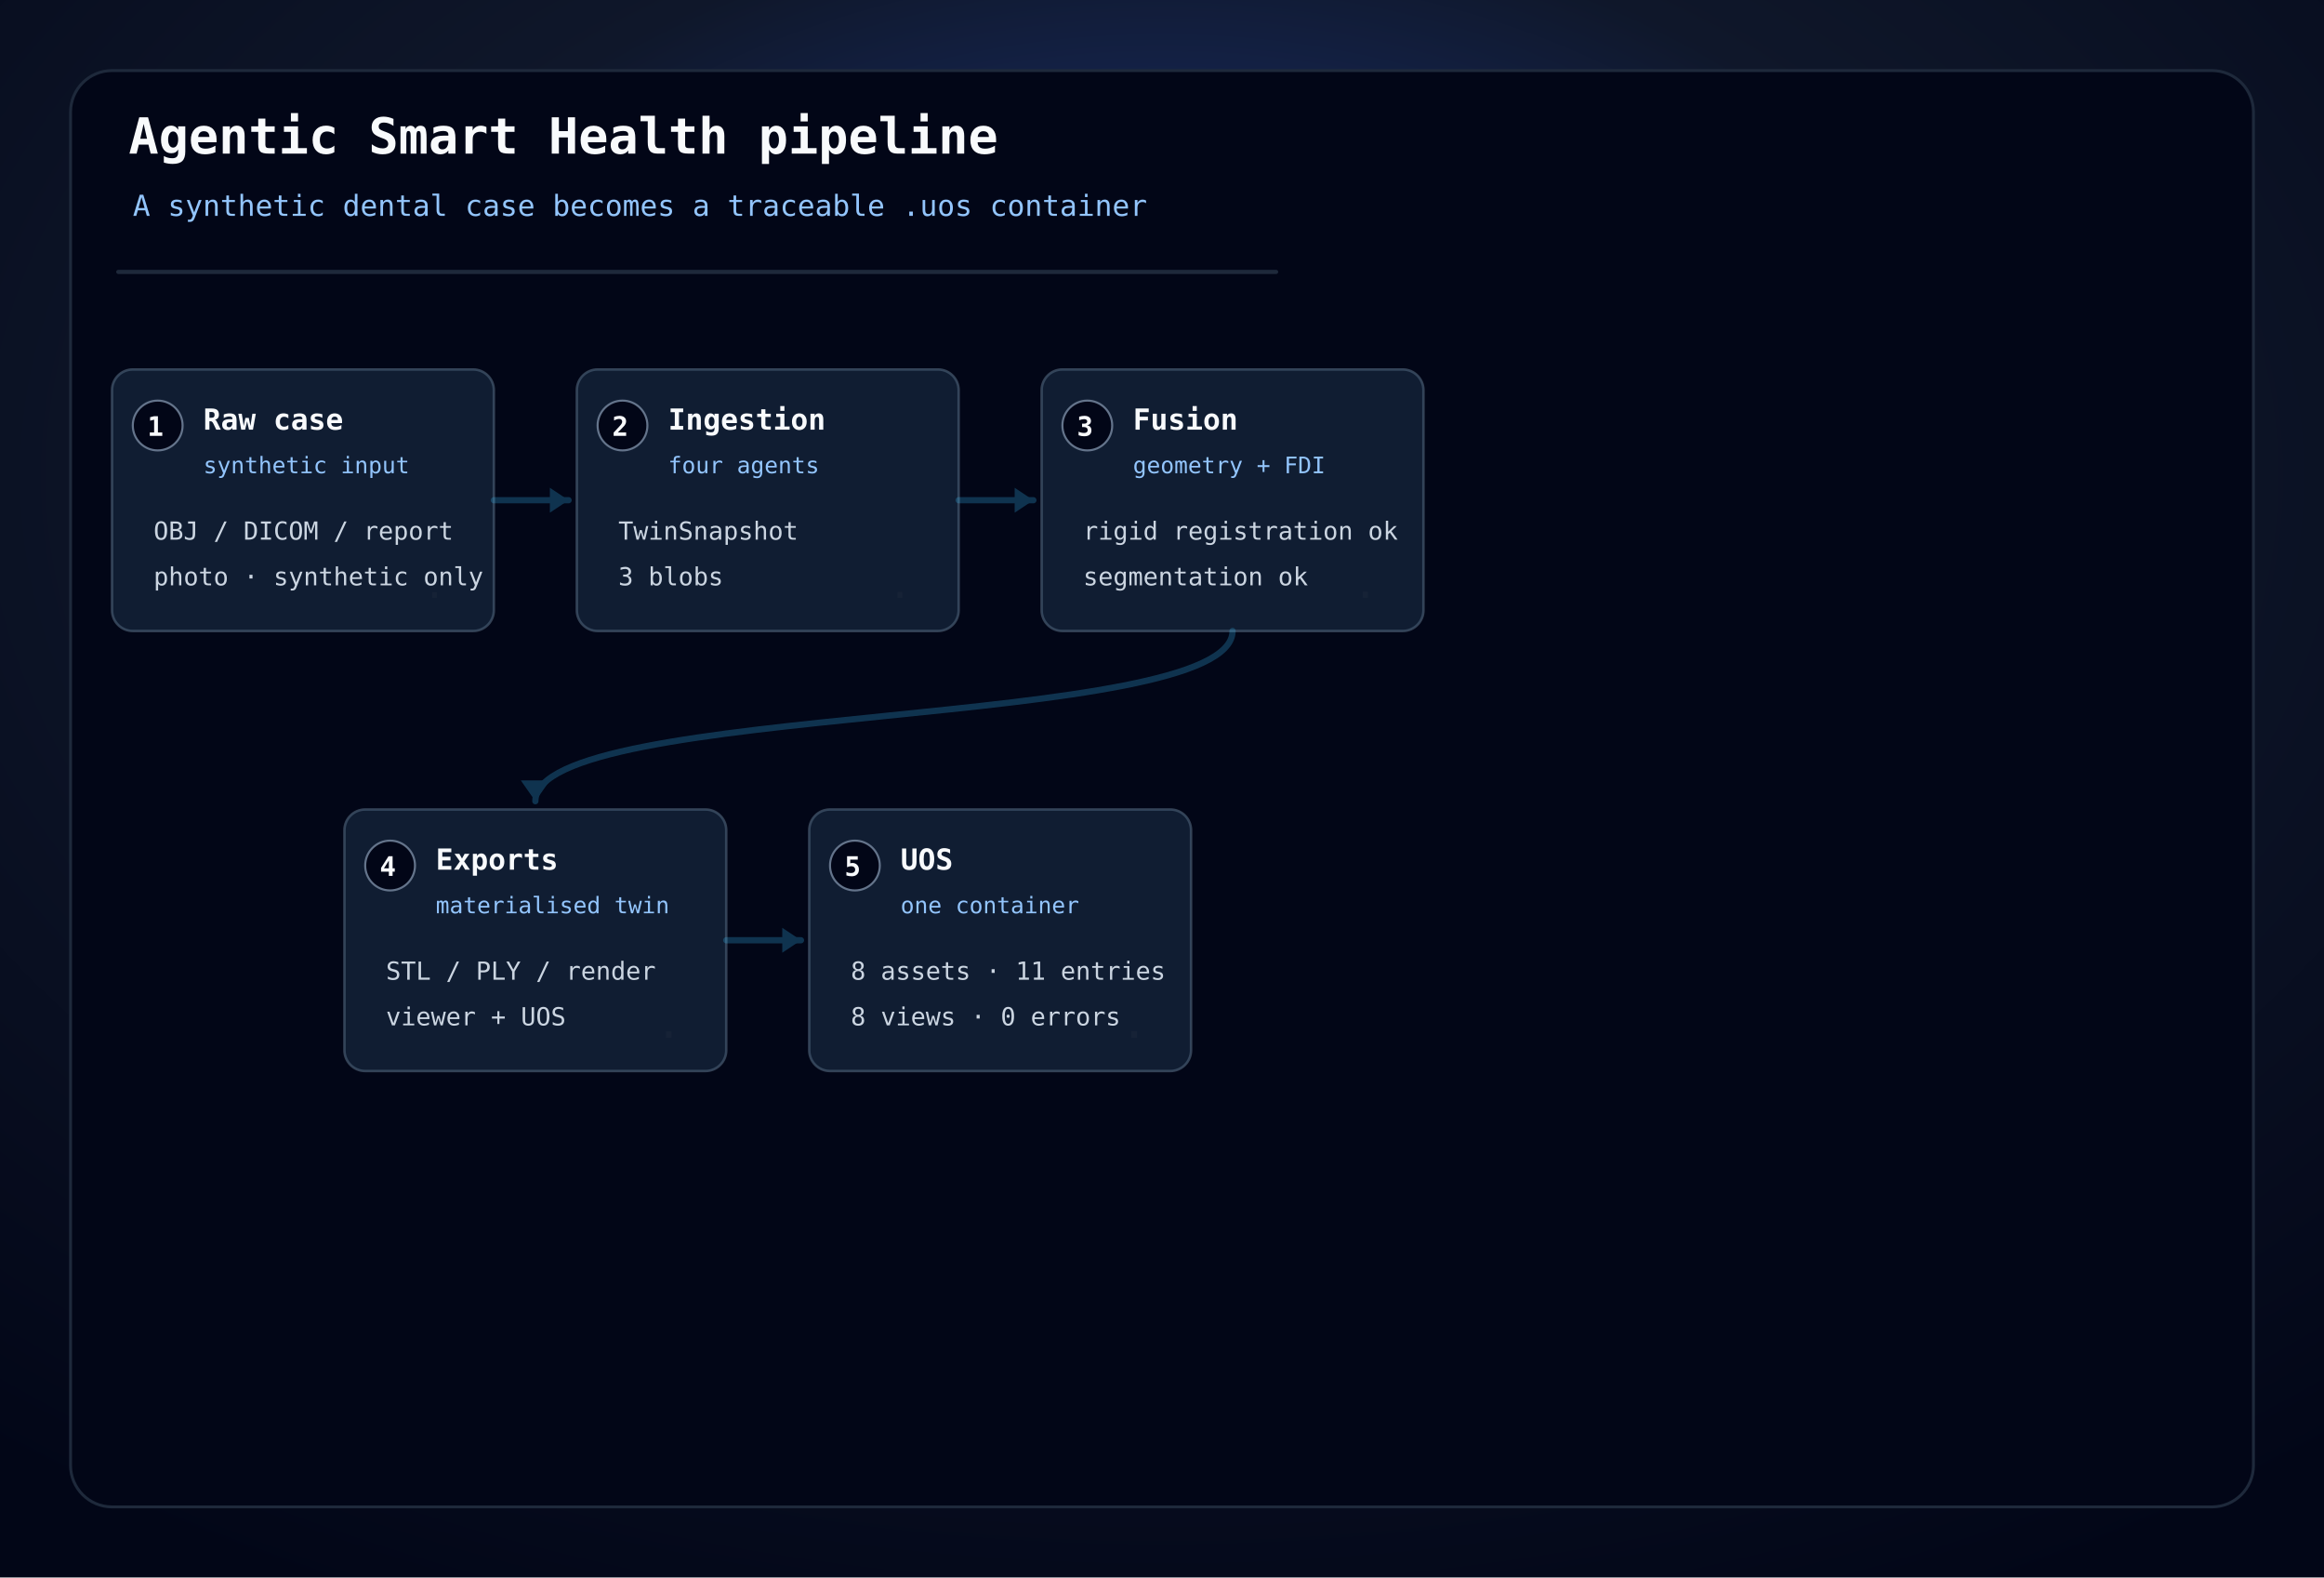
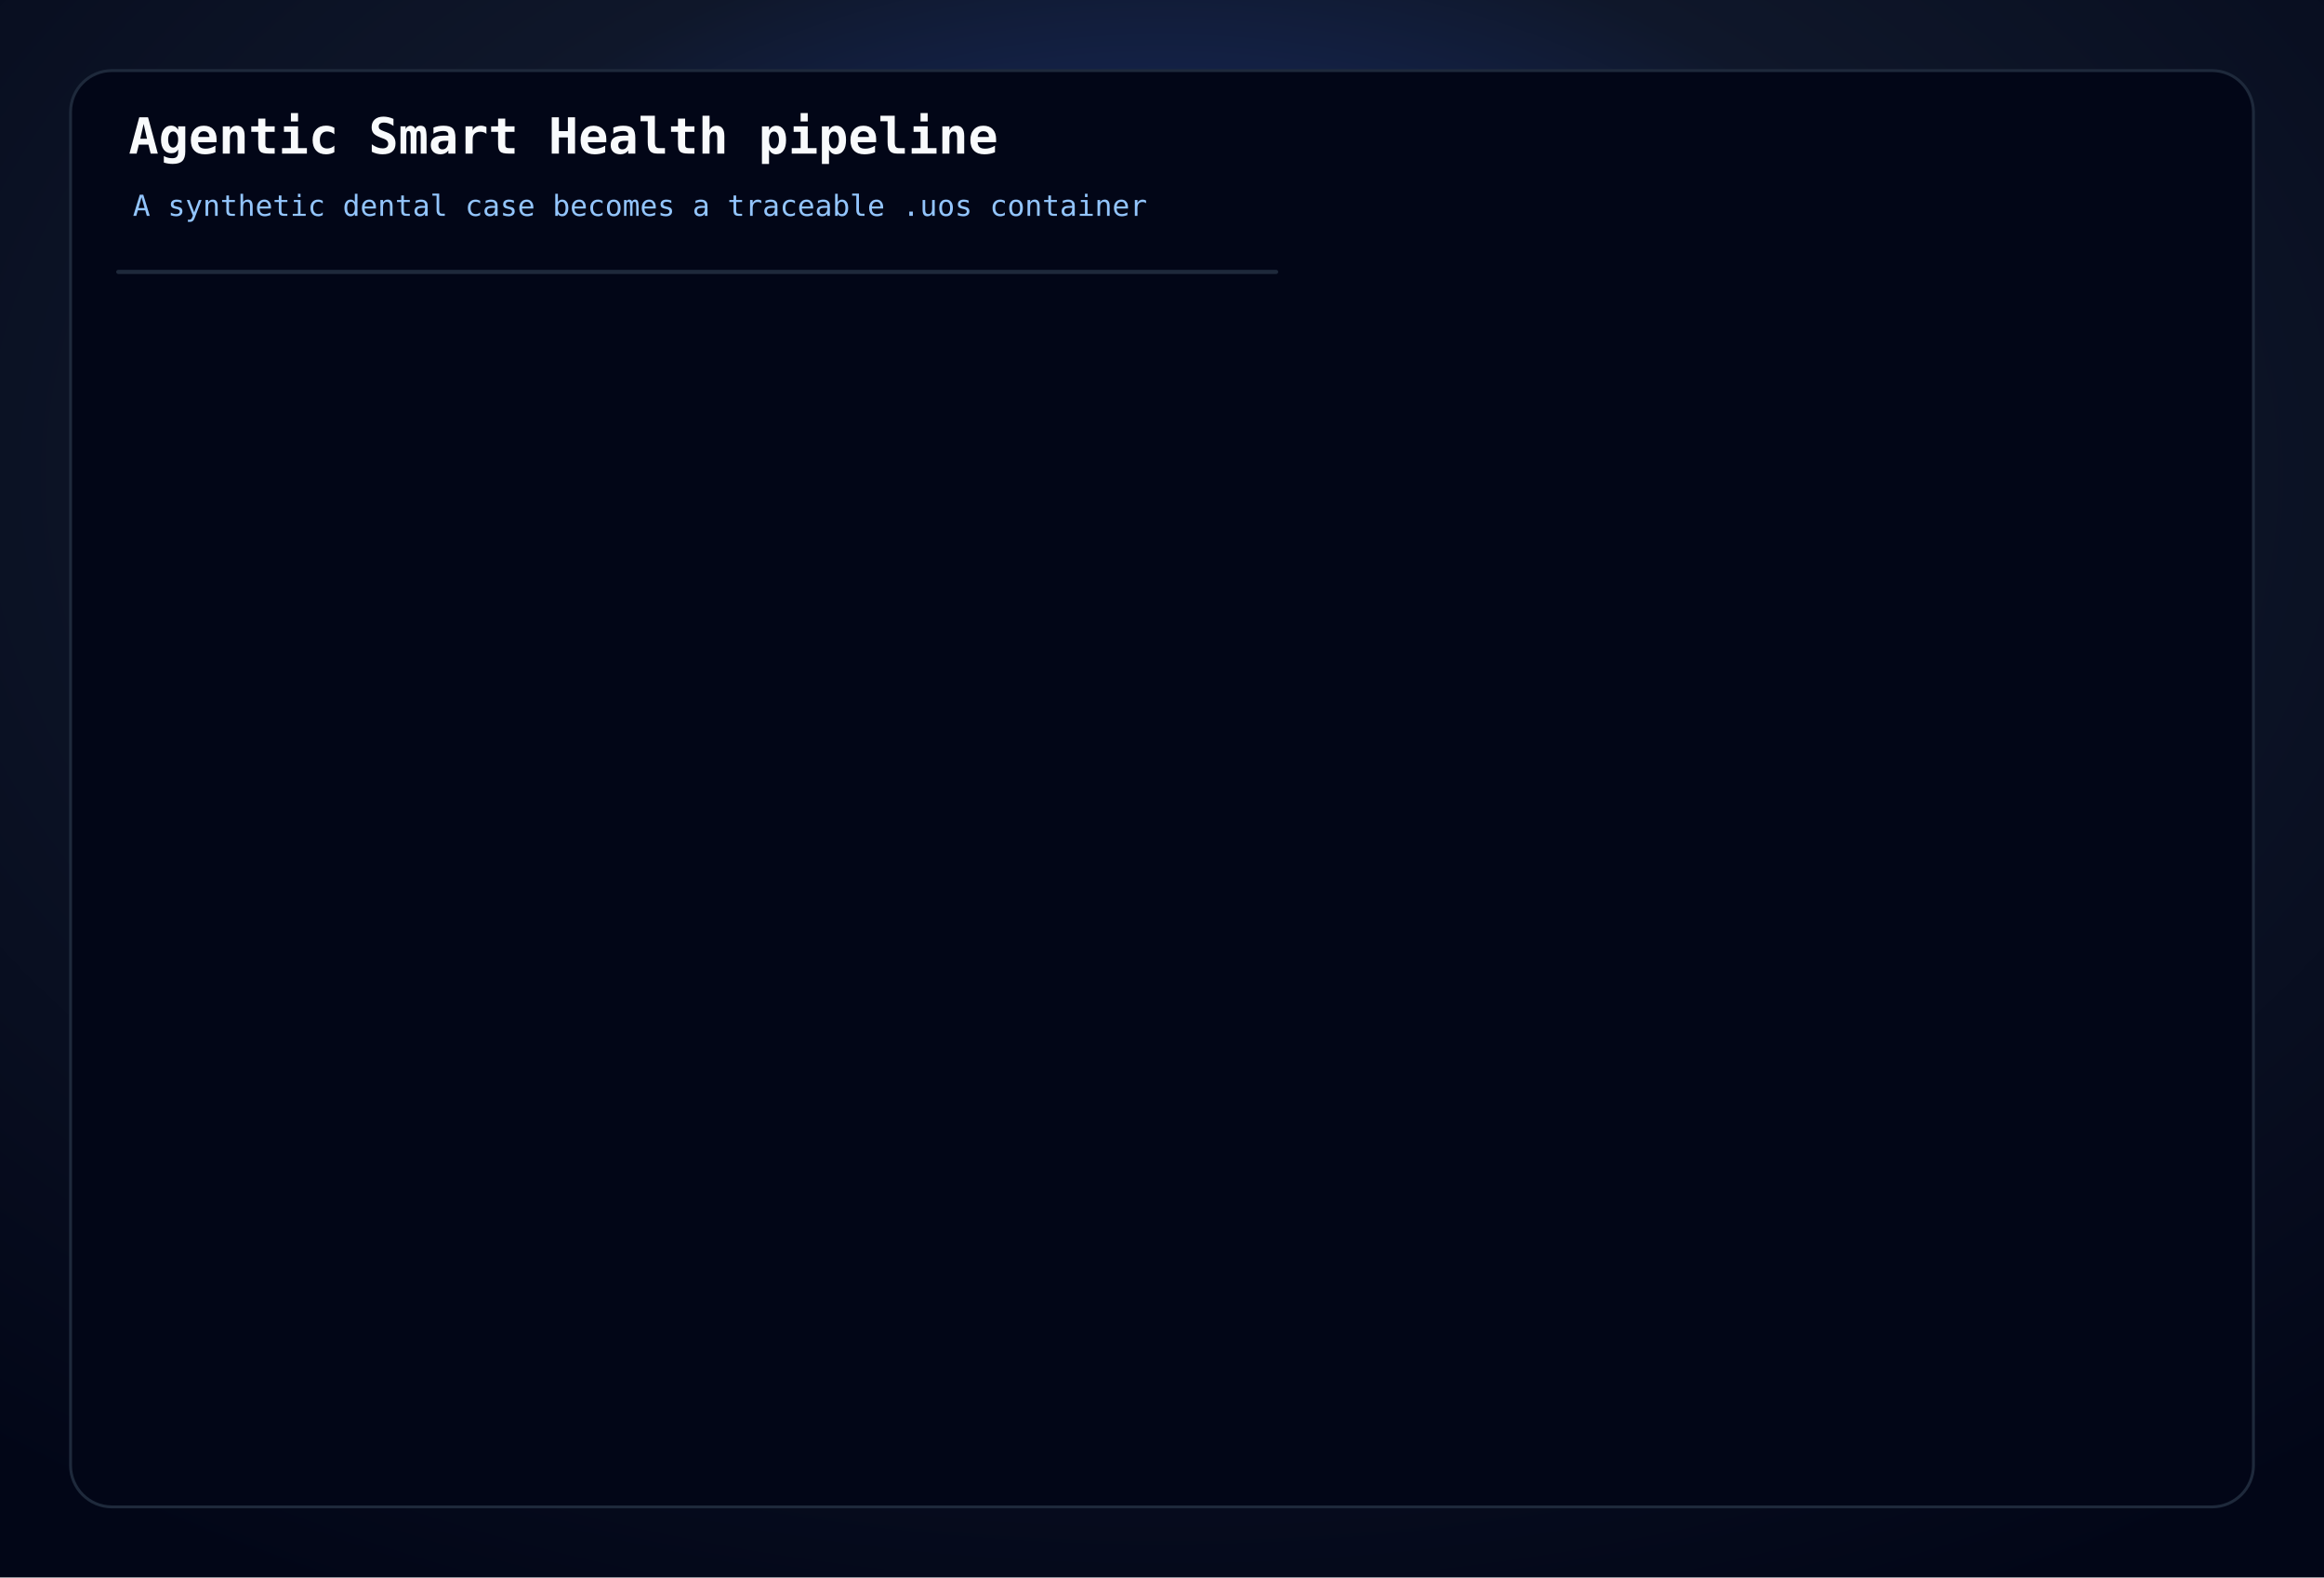
<svg xmlns="http://www.w3.org/2000/svg" viewBox="0 0 1120 760" role="img" aria-labelledby="title desc">
  <defs>
    <radialGradient id="bg" cx="50%" cy="30%" r="80%">
      <stop offset="0%" stop-color="#1e3a8a" />
      <stop offset="45%" stop-color="#0f172a" />
      <stop offset="100%" stop-color="#020617" />
    </radialGradient>
  </defs>
  <rect width="1120" height="760" fill="url(#bg)" />
  <rect x="34" y="34" width="1052" height="692" rx="20" fill="#020617" stroke="#1e293b" stroke-width="1.4" />
  <text x="62" y="74" font-family="ui-monospace, SFMono-Regular, Menlo, Consolas, monospace" font-size="24" font-weight="800" fill="#f8fafc">Agentic Smart Health pipeline</text>
  <text x="64" y="104" font-family="ui-monospace, SFMono-Regular, Menlo, Consolas, monospace" font-size="14" font-weight="500" fill="#93c5fd">A synthetic dental case becomes a traceable .uos container</text>
  <rect x="56" y="130" width="560" height="2" rx="1" fill="#1e293b" />
  <rect x="56" y="130" width="0" height="2" rx="1" fill="#38bdf8">
    <animate attributeName="width" from="0" to="980" dur="20s" repeatCount="indefinite" />
  </rect>
-   <g>
+   <g opacity="0">
+     <animate attributeName="opacity" values="0;0;1;1;0" keyTimes="0;0.005;0.028;0.94;1" dur="20s" repeatCount="indefinite" />
    <rect x="54" y="178" width="184" height="126" rx="10" fill="#0f172a" stroke="#334155" stroke-width="1.2" />
-     <rect x="54" y="178" width="184" height="126" rx="10" fill="#38bdf8" opacity="0.04">
-       <animate attributeName="opacity" values="0.04;0.04;0.82;0.82;0.04;0.04" keyTimes="0;0.005;0.022;0.13;0.95;1" dur="20s" repeatCount="indefinite" />
-     </rect>
    <circle cx="76" cy="205" r="12" fill="#020617" stroke="#64748b" />
    <text x="71" y="210" font-family="ui-monospace, SFMono-Regular, Menlo, Consolas, monospace" font-size="13" font-weight="700" fill="#f8fafc">1</text>
    <text x="98" y="207" font-family="ui-monospace, SFMono-Regular, Menlo, Consolas, monospace" font-size="14" font-weight="700" fill="#f8fafc">Raw case</text>
    <text x="98" y="228" font-family="ui-monospace, SFMono-Regular, Menlo, Consolas, monospace" font-size="11" font-weight="500" fill="#93c5fd">synthetic input</text>
    <text x="74" y="260" font-family="ui-monospace, SFMono-Regular, Menlo, Consolas, monospace" font-size="12" font-weight="500" fill="#cbd5e1">OBJ / DICOM / report</text>
    <text x="74" y="282" font-family="ui-monospace, SFMono-Regular, Menlo, Consolas, monospace" font-size="12" font-weight="500" fill="#cbd5e1">photo · synthetic only</text>
-     <circle cx="214" cy="205" r="4" fill="#22c55e" opacity="0">
-       <animate attributeName="opacity" values="0;0;1;1;0" begin="0.4s" dur="2.0s" repeatCount="indefinite" />
-     </circle>
+     <circle cx="214" cy="205" r="4" fill="#22c55e" />
    <text x="204" y="288" font-family="ui-monospace, SFMono-Regular, Menlo,       Consolas, monospace" font-size="18" fill="#1e293b" opacity="0.42">.</text>
  </g>
-   <g>
+   <g opacity="0">
+     <animate attributeName="opacity" values="0;0;1;1;0" keyTimes="0;0.18;0.203;0.94;1" dur="20s" repeatCount="indefinite" />
    <rect x="278" y="178" width="184" height="126" rx="10" fill="#0f172a" stroke="#334155" stroke-width="1.2" />
-     <rect x="278" y="178" width="184" height="126" rx="10" fill="#38bdf8" opacity="0.04">
-       <animate attributeName="opacity" values="0.04;0.04;0.82;0.82;0.04;0.04" keyTimes="0;0.18;0.198;0.305;0.95;1" dur="20s" repeatCount="indefinite" />
-     </rect>
    <circle cx="300" cy="205" r="12" fill="#020617" stroke="#64748b" />
    <text x="295" y="210" font-family="ui-monospace, SFMono-Regular, Menlo, Consolas, monospace" font-size="13" font-weight="700" fill="#f8fafc">2</text>
    <text x="322" y="207" font-family="ui-monospace, SFMono-Regular, Menlo, Consolas, monospace" font-size="14" font-weight="700" fill="#f8fafc">Ingestion</text>
    <text x="322" y="228" font-family="ui-monospace, SFMono-Regular, Menlo, Consolas, monospace" font-size="11" font-weight="500" fill="#93c5fd">four agents</text>
    <text x="298" y="260" font-family="ui-monospace, SFMono-Regular, Menlo, Consolas, monospace" font-size="12" font-weight="500" fill="#cbd5e1">TwinSnapshot</text>
    <text x="298" y="282" font-family="ui-monospace, SFMono-Regular, Menlo, Consolas, monospace" font-size="12" font-weight="500" fill="#cbd5e1">3 blobs</text>
-     <circle cx="438" cy="205" r="4" fill="#22c55e" opacity="0">
-       <animate attributeName="opacity" values="0;0;1;1;0" begin="3.9s" dur="2.0s" repeatCount="indefinite" />
-     </circle>
+     <circle cx="438" cy="205" r="4" fill="#22c55e" />
    <text x="428" y="288" font-family="ui-monospace, SFMono-Regular, Menlo,       Consolas, monospace" font-size="19" fill="#1e293b" opacity="0.42">.</text>
  </g>
-   <g>
+   <g opacity="0">
+     <animate attributeName="opacity" values="0;0;1;1;0" keyTimes="0;0.355;0.378;0.94;1" dur="20s" repeatCount="indefinite" />
    <rect x="502" y="178" width="184" height="126" rx="10" fill="#0f172a" stroke="#334155" stroke-width="1.2" />
-     <rect x="502" y="178" width="184" height="126" rx="10" fill="#38bdf8" opacity="0.04">
-       <animate attributeName="opacity" values="0.04;0.04;0.82;0.82;0.04;0.04" keyTimes="0;0.355;0.372;0.48;0.95;1" dur="20s" repeatCount="indefinite" />
-     </rect>
    <circle cx="524" cy="205" r="12" fill="#020617" stroke="#64748b" />
    <text x="519" y="210" font-family="ui-monospace, SFMono-Regular, Menlo, Consolas, monospace" font-size="13" font-weight="700" fill="#f8fafc">3</text>
    <text x="546" y="207" font-family="ui-monospace, SFMono-Regular, Menlo, Consolas, monospace" font-size="14" font-weight="700" fill="#f8fafc">Fusion</text>
    <text x="546" y="228" font-family="ui-monospace, SFMono-Regular, Menlo, Consolas, monospace" font-size="11" font-weight="500" fill="#93c5fd">geometry + FDI</text>
    <text x="522" y="260" font-family="ui-monospace, SFMono-Regular, Menlo, Consolas, monospace" font-size="12" font-weight="500" fill="#cbd5e1">rigid registration ok</text>
    <text x="522" y="282" font-family="ui-monospace, SFMono-Regular, Menlo, Consolas, monospace" font-size="12" font-weight="500" fill="#cbd5e1">segmentation ok</text>
-     <circle cx="662" cy="205" r="4" fill="#22c55e" opacity="0">
-       <animate attributeName="opacity" values="0;0;1;1;0" begin="7.4s" dur="2.0s" repeatCount="indefinite" />
-     </circle>
+     <circle cx="662" cy="205" r="4" fill="#22c55e" />
    <text x="652" y="288" font-family="ui-monospace, SFMono-Regular, Menlo,       Consolas, monospace" font-size="20" fill="#1e293b" opacity="0.42">.</text>
  </g>
-   <g>
+   <g opacity="0">
+     <animate attributeName="opacity" values="0;0;1;1;0" keyTimes="0;0.53;0.552;0.94;1" dur="20s" repeatCount="indefinite" />
    <rect x="166" y="390" width="184" height="126" rx="10" fill="#0f172a" stroke="#334155" stroke-width="1.2" />
-     <rect x="166" y="390" width="184" height="126" rx="10" fill="#38bdf8" opacity="0.04">
-       <animate attributeName="opacity" values="0.04;0.04;0.82;0.82;0.04;0.04" keyTimes="0;0.53;0.547;0.655;0.95;1" dur="20s" repeatCount="indefinite" />
-     </rect>
    <circle cx="188" cy="417" r="12" fill="#020617" stroke="#64748b" />
    <text x="183" y="422" font-family="ui-monospace, SFMono-Regular, Menlo, Consolas, monospace" font-size="13" font-weight="700" fill="#f8fafc">4</text>
    <text x="210" y="419" font-family="ui-monospace, SFMono-Regular, Menlo, Consolas, monospace" font-size="14" font-weight="700" fill="#f8fafc">Exports</text>
    <text x="210" y="440" font-family="ui-monospace, SFMono-Regular, Menlo, Consolas, monospace" font-size="11" font-weight="500" fill="#93c5fd">materialised twin</text>
    <text x="186" y="472" font-family="ui-monospace, SFMono-Regular, Menlo, Consolas, monospace" font-size="12" font-weight="500" fill="#cbd5e1">STL / PLY / render</text>
    <text x="186" y="494" font-family="ui-monospace, SFMono-Regular, Menlo, Consolas, monospace" font-size="12" font-weight="500" fill="#cbd5e1">viewer + UOS</text>
-     <circle cx="326" cy="417" r="4" fill="#22c55e" opacity="0">
-       <animate attributeName="opacity" values="0;0;1;1;0" begin="10.9s" dur="2.0s" repeatCount="indefinite" />
-     </circle>
+     <circle cx="326" cy="417" r="4" fill="#22c55e" />
    <text x="316" y="500" font-family="ui-monospace, SFMono-Regular, Menlo,       Consolas, monospace" font-size="21" fill="#1e293b" opacity="0.42">.</text>
  </g>
-   <g>
+   <g opacity="0">
+     <animate attributeName="opacity" values="0;0;1;1;0" keyTimes="0;0.705;0.728;0.94;1" dur="20s" repeatCount="indefinite" />
    <rect x="390" y="390" width="184" height="126" rx="10" fill="#0f172a" stroke="#334155" stroke-width="1.2" />
-     <rect x="390" y="390" width="184" height="126" rx="10" fill="#38bdf8" opacity="0.04">
-       <animate attributeName="opacity" values="0.04;0.04;0.82;0.82;0.04;0.04" keyTimes="0;0.705;0.723;0.83;0.95;1" dur="20s" repeatCount="indefinite" />
-     </rect>
    <circle cx="412" cy="417" r="12" fill="#020617" stroke="#64748b" />
    <text x="407" y="422" font-family="ui-monospace, SFMono-Regular, Menlo, Consolas, monospace" font-size="13" font-weight="700" fill="#f8fafc">5</text>
    <text x="434" y="419" font-family="ui-monospace, SFMono-Regular, Menlo, Consolas, monospace" font-size="14" font-weight="700" fill="#f8fafc">UOS</text>
    <text x="434" y="440" font-family="ui-monospace, SFMono-Regular, Menlo, Consolas, monospace" font-size="11" font-weight="500" fill="#93c5fd">one container</text>
    <text x="410" y="472" font-family="ui-monospace, SFMono-Regular, Menlo, Consolas, monospace" font-size="12" font-weight="500" fill="#cbd5e1">8 assets · 11 entries</text>
    <text x="410" y="494" font-family="ui-monospace, SFMono-Regular, Menlo, Consolas, monospace" font-size="12" font-weight="500" fill="#cbd5e1">8 views · 0 errors</text>
-     <circle cx="550" cy="417" r="4" fill="#22c55e" opacity="0">
-       <animate attributeName="opacity" values="0;0;1;1;0" begin="14.4s" dur="2.0s" repeatCount="indefinite" />
-     </circle>
+     <circle cx="550" cy="417" r="4" fill="#22c55e" />
    <text x="540" y="500" font-family="ui-monospace, SFMono-Regular, Menlo,       Consolas, monospace" font-size="22" fill="#1e293b" opacity="0.42">.</text>
  </g>
-   <g opacity="0.25">
-     <animate attributeName="opacity" values="0.04;0.04;0.82;0.82;0.04;0.04" keyTimes="0;0.18;0.198;0.305;0.95;1" dur="20s" repeatCount="indefinite" />
+   <g opacity="0">
+     <animate attributeName="opacity" values="0;0;1;1;0" keyTimes="0;0.18;0.193;0.94;1" dur="20s" repeatCount="indefinite" />
    <line x1="238" y1="241" x2="274" y2="241" stroke="#38bdf8" stroke-width="3" stroke-linecap="round" />
    <path d="M 274 241 l -9 -6 v 12 z" fill="#38bdf8" />
  </g>
-   <g opacity="0.25">
-     <animate attributeName="opacity" values="0.04;0.04;0.82;0.82;0.04;0.04" keyTimes="0;0.355;0.372;0.48;0.95;1" dur="20s" repeatCount="indefinite" />
+   <g opacity="0">
+     <animate attributeName="opacity" values="0;0;1;1;0" keyTimes="0;0.355;0.367;0.94;1" dur="20s" repeatCount="indefinite" />
    <line x1="462" y1="241" x2="498" y2="241" stroke="#38bdf8" stroke-width="3" stroke-linecap="round" />
    <path d="M 498 241 l -9 -6 v 12 z" fill="#38bdf8" />
  </g>
-   <g opacity="0.25">
-     <animate attributeName="opacity" values="0.04;0.04;0.82;0.82;0.04;0.04" keyTimes="0;0.53;0.547;0.655;0.95;1" dur="20s" repeatCount="indefinite" />
+   <g opacity="0">
+     <animate attributeName="opacity" values="0;0;1;1;0" keyTimes="0;0.53;0.542;0.94;1" dur="20s" repeatCount="indefinite" />
    <path d="M 594 304 C 594 352 258 338 258 386" fill="none" stroke="#38bdf8" stroke-width="3" stroke-linecap="round" />
    <path d="M 258 386 l -7 -10 h 14 z" fill="#38bdf8" />
  </g>
-   <g opacity="0.25">
-     <animate attributeName="opacity" values="0.04;0.04;0.82;0.82;0.04;0.04" keyTimes="0;0.705;0.723;0.83;0.95;1" dur="20s" repeatCount="indefinite" />
+   <g opacity="0">
+     <animate attributeName="opacity" values="0;0;1;1;0" keyTimes="0;0.705;0.718;0.94;1" dur="20s" repeatCount="indefinite" />
    <line x1="350" y1="453" x2="386" y2="453" stroke="#38bdf8" stroke-width="3" stroke-linecap="round" />
    <path d="M 386 453 l -9 -6 v 12 z" fill="#38bdf8" />
  </g>
  <g opacity="0">
    <animate attributeName="opacity" values="0;0;1;1;0" keyTimes="0;0.715;0.733;0.94;1" dur="20s" repeatCount="indefinite" />
    <rect x="700" y="162" width="386" height="500" rx="14" fill="#020617" stroke="#38bdf8" stroke-width="1.4" />
    <rect x="700" y="162" width="386" height="42" rx="14" fill="#0f172a" />
    <circle cx="724" cy="183" r="5" fill="#ef4444" />
    <circle cx="744" cy="183" r="5" fill="#f59e0b" />
    <circle cx="764" cy="183" r="5" fill="#22c55e" />
    <text x="788" y="188" font-family="ui-monospace, SFMono-Regular, Menlo, Consolas, monospace" font-size="14" font-weight="700" fill="#e5e7eb">demo-case/04_uos/acq-README.uos/</text>
    <g opacity="0">
      <animate attributeName="opacity" values="0;0;1;1;0" keyTimes="0;0.73;0.748;0.94;1" dur="20s" repeatCount="indefinite" />
      <text x="750" y="238" font-family="ui-monospace, SFMono-Regular, Menlo, Consolas, monospace" font-size="12" font-weight="700" fill="#93c5fd">opened ZIP · 745 KB</text>
    </g>
    <g opacity="0">
      <animate attributeName="opacity" values="0;0;1;1;0" keyTimes="0;0.745;0.762;0.94;1" dur="20s" repeatCount="indefinite" />
      <rect x="730" y="258" width="326" height="34" rx="6" fill="#111827" stroke="#1f2937" />
      <text x="750" y="280" font-family="ui-monospace, SFMono-Regular, Menlo, Consolas, monospace" font-size="14" font-weight="700" fill="#e5e7eb">clinical/</text>
      <text x="925" y="280" font-family="ui-monospace, SFMono-Regular, Menlo, Consolas, monospace" font-size="12" font-weight="500" fill="#7dd3fc">1 entry</text>
    </g>
    <g opacity="0">
      <animate attributeName="opacity" values="0;0;1;1;0" keyTimes="0;0.755;0.772;0.94;1" dur="20s" repeatCount="indefinite" />
      <rect x="730" y="310" width="326" height="34" rx="6" fill="#111827" stroke="#1f2937" />
      <text x="750" y="332" font-family="ui-monospace, SFMono-Regular, Menlo, Consolas, monospace" font-size="14" font-weight="700" fill="#e5e7eb">derived/</text>
      <text x="925" y="332" font-family="ui-monospace, SFMono-Regular, Menlo, Consolas, monospace" font-size="12" font-weight="500" fill="#7dd3fc">2 entries</text>
    </g>
    <g opacity="0">
      <animate attributeName="opacity" values="0;0;1;1;0" keyTimes="0;0.765;0.782;0.94;1" dur="20s" repeatCount="indefinite" />
      <rect x="730" y="362" width="326" height="34" rx="6" fill="#111827" stroke="#1f2937" />
      <text x="750" y="384" font-family="ui-monospace, SFMono-Regular, Menlo, Consolas, monospace" font-size="14" font-weight="700" fill="#e5e7eb">manifest.json</text>
      <text x="925" y="384" font-family="ui-monospace, SFMono-Regular, Menlo, Consolas, monospace" font-size="12" font-weight="500" fill="#7dd3fc">9.5 KB</text>
    </g>
    <g opacity="0">
      <animate attributeName="opacity" values="0;0;1;1;0" keyTimes="0;0.775;0.792;0.94;1" dur="20s" repeatCount="indefinite" />
      <rect x="730" y="414" width="326" height="34" rx="6" fill="#111827" stroke="#1f2937" />
      <text x="750" y="436" font-family="ui-monospace, SFMono-Regular, Menlo, Consolas, monospace" font-size="14" font-weight="700" fill="#e5e7eb">provenance/</text>
      <text x="925" y="436" font-family="ui-monospace, SFMono-Regular, Menlo, Consolas, monospace" font-size="12" font-weight="500" fill="#7dd3fc">1 entry</text>
    </g>
    <g opacity="0">
      <animate attributeName="opacity" values="0;0;1;1;0" keyTimes="0;0.785;0.802;0.94;1" dur="20s" repeatCount="indefinite" />
      <rect x="730" y="466" width="326" height="34" rx="6" fill="#111827" stroke="#1f2937" />
      <text x="750" y="488" font-family="ui-monospace, SFMono-Regular, Menlo, Consolas, monospace" font-size="14" font-weight="700" fill="#e5e7eb">scene/</text>
      <text x="925" y="488" font-family="ui-monospace, SFMono-Regular, Menlo, Consolas, monospace" font-size="12" font-weight="500" fill="#7dd3fc">5 entries</text>
    </g>
    <g opacity="0">
      <animate attributeName="opacity" values="0;0;1;1;0" keyTimes="0;0.795;0.812;0.94;1" dur="20s" repeatCount="indefinite" />
      <rect x="730" y="518" width="326" height="34" rx="6" fill="#111827" stroke="#1f2937" />
      <text x="750" y="540" font-family="ui-monospace, SFMono-Regular, Menlo, Consolas, monospace" font-size="14" font-weight="700" fill="#e5e7eb">views.json</text>
      <text x="925" y="540" font-family="ui-monospace, SFMono-Regular, Menlo, Consolas, monospace" font-size="12" font-weight="500" fill="#7dd3fc">3.2 KB</text>
    </g>
    <g opacity="0">
      <animate attributeName="opacity" values="0;0;1;1;0" keyTimes="0;0.815;0.833;0.94;1" dur="20s" repeatCount="indefinite" />
      <rect x="730" y="588" width="326" height="48" rx="8" fill="#052e2b" stroke="#0f766e" />
      <text x="754" y="617" font-family="ui-monospace, SFMono-Regular, Menlo, Consolas, monospace" font-size="13" font-weight="500" fill="#99f6e4">UOS-Core · v0.2 · 3 external refs</text>
    </g>
  </g>
  <g opacity="0">
    <animate attributeName="opacity" values="0;0;1;1;0" keyTimes="0;0.81;0.828;0.94;1" dur="20s" repeatCount="indefinite" />
    <rect x="54" y="682" width="562" height="36" rx="10" fill="#0f172a" stroke="#334155" />
    <text x="76" y="705" font-family="ui-monospace, SFMono-Regular, Menlo, Consolas, monospace" font-size="14" font-weight="700" fill="#e0f2fe">Final artifact: one .uos file with scene, provenance and views</text>
  </g>
</svg>
